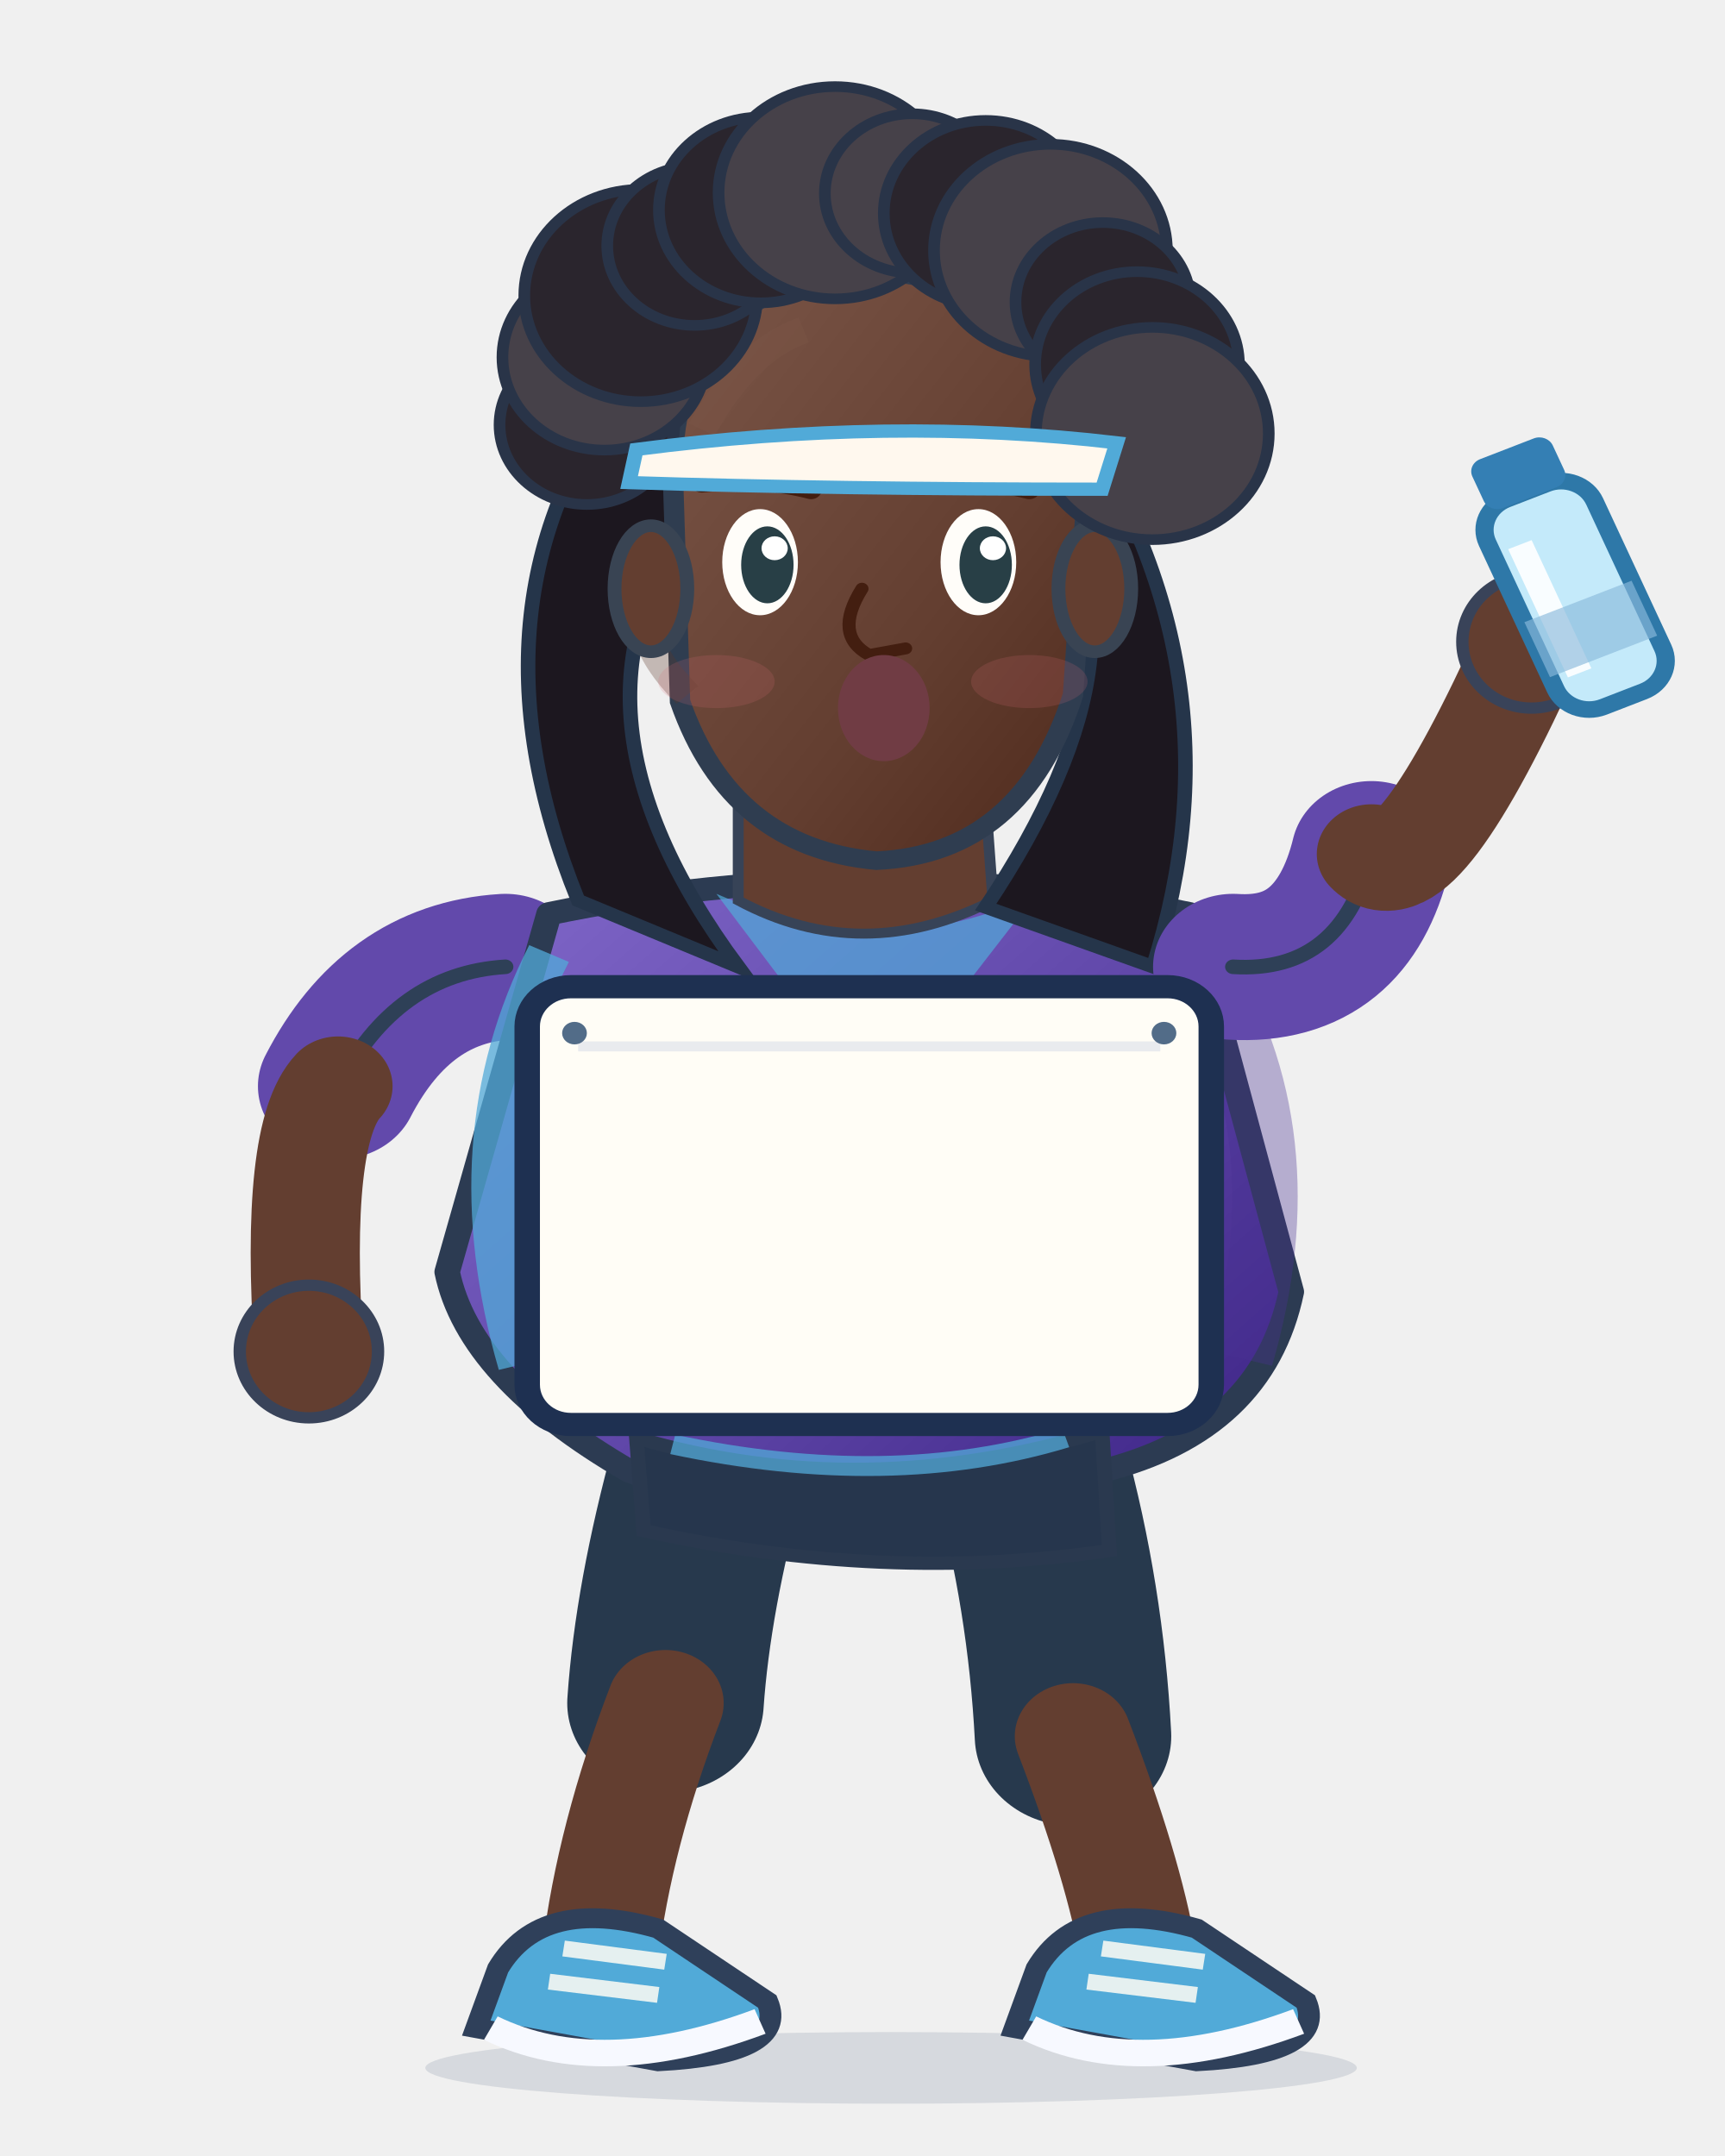
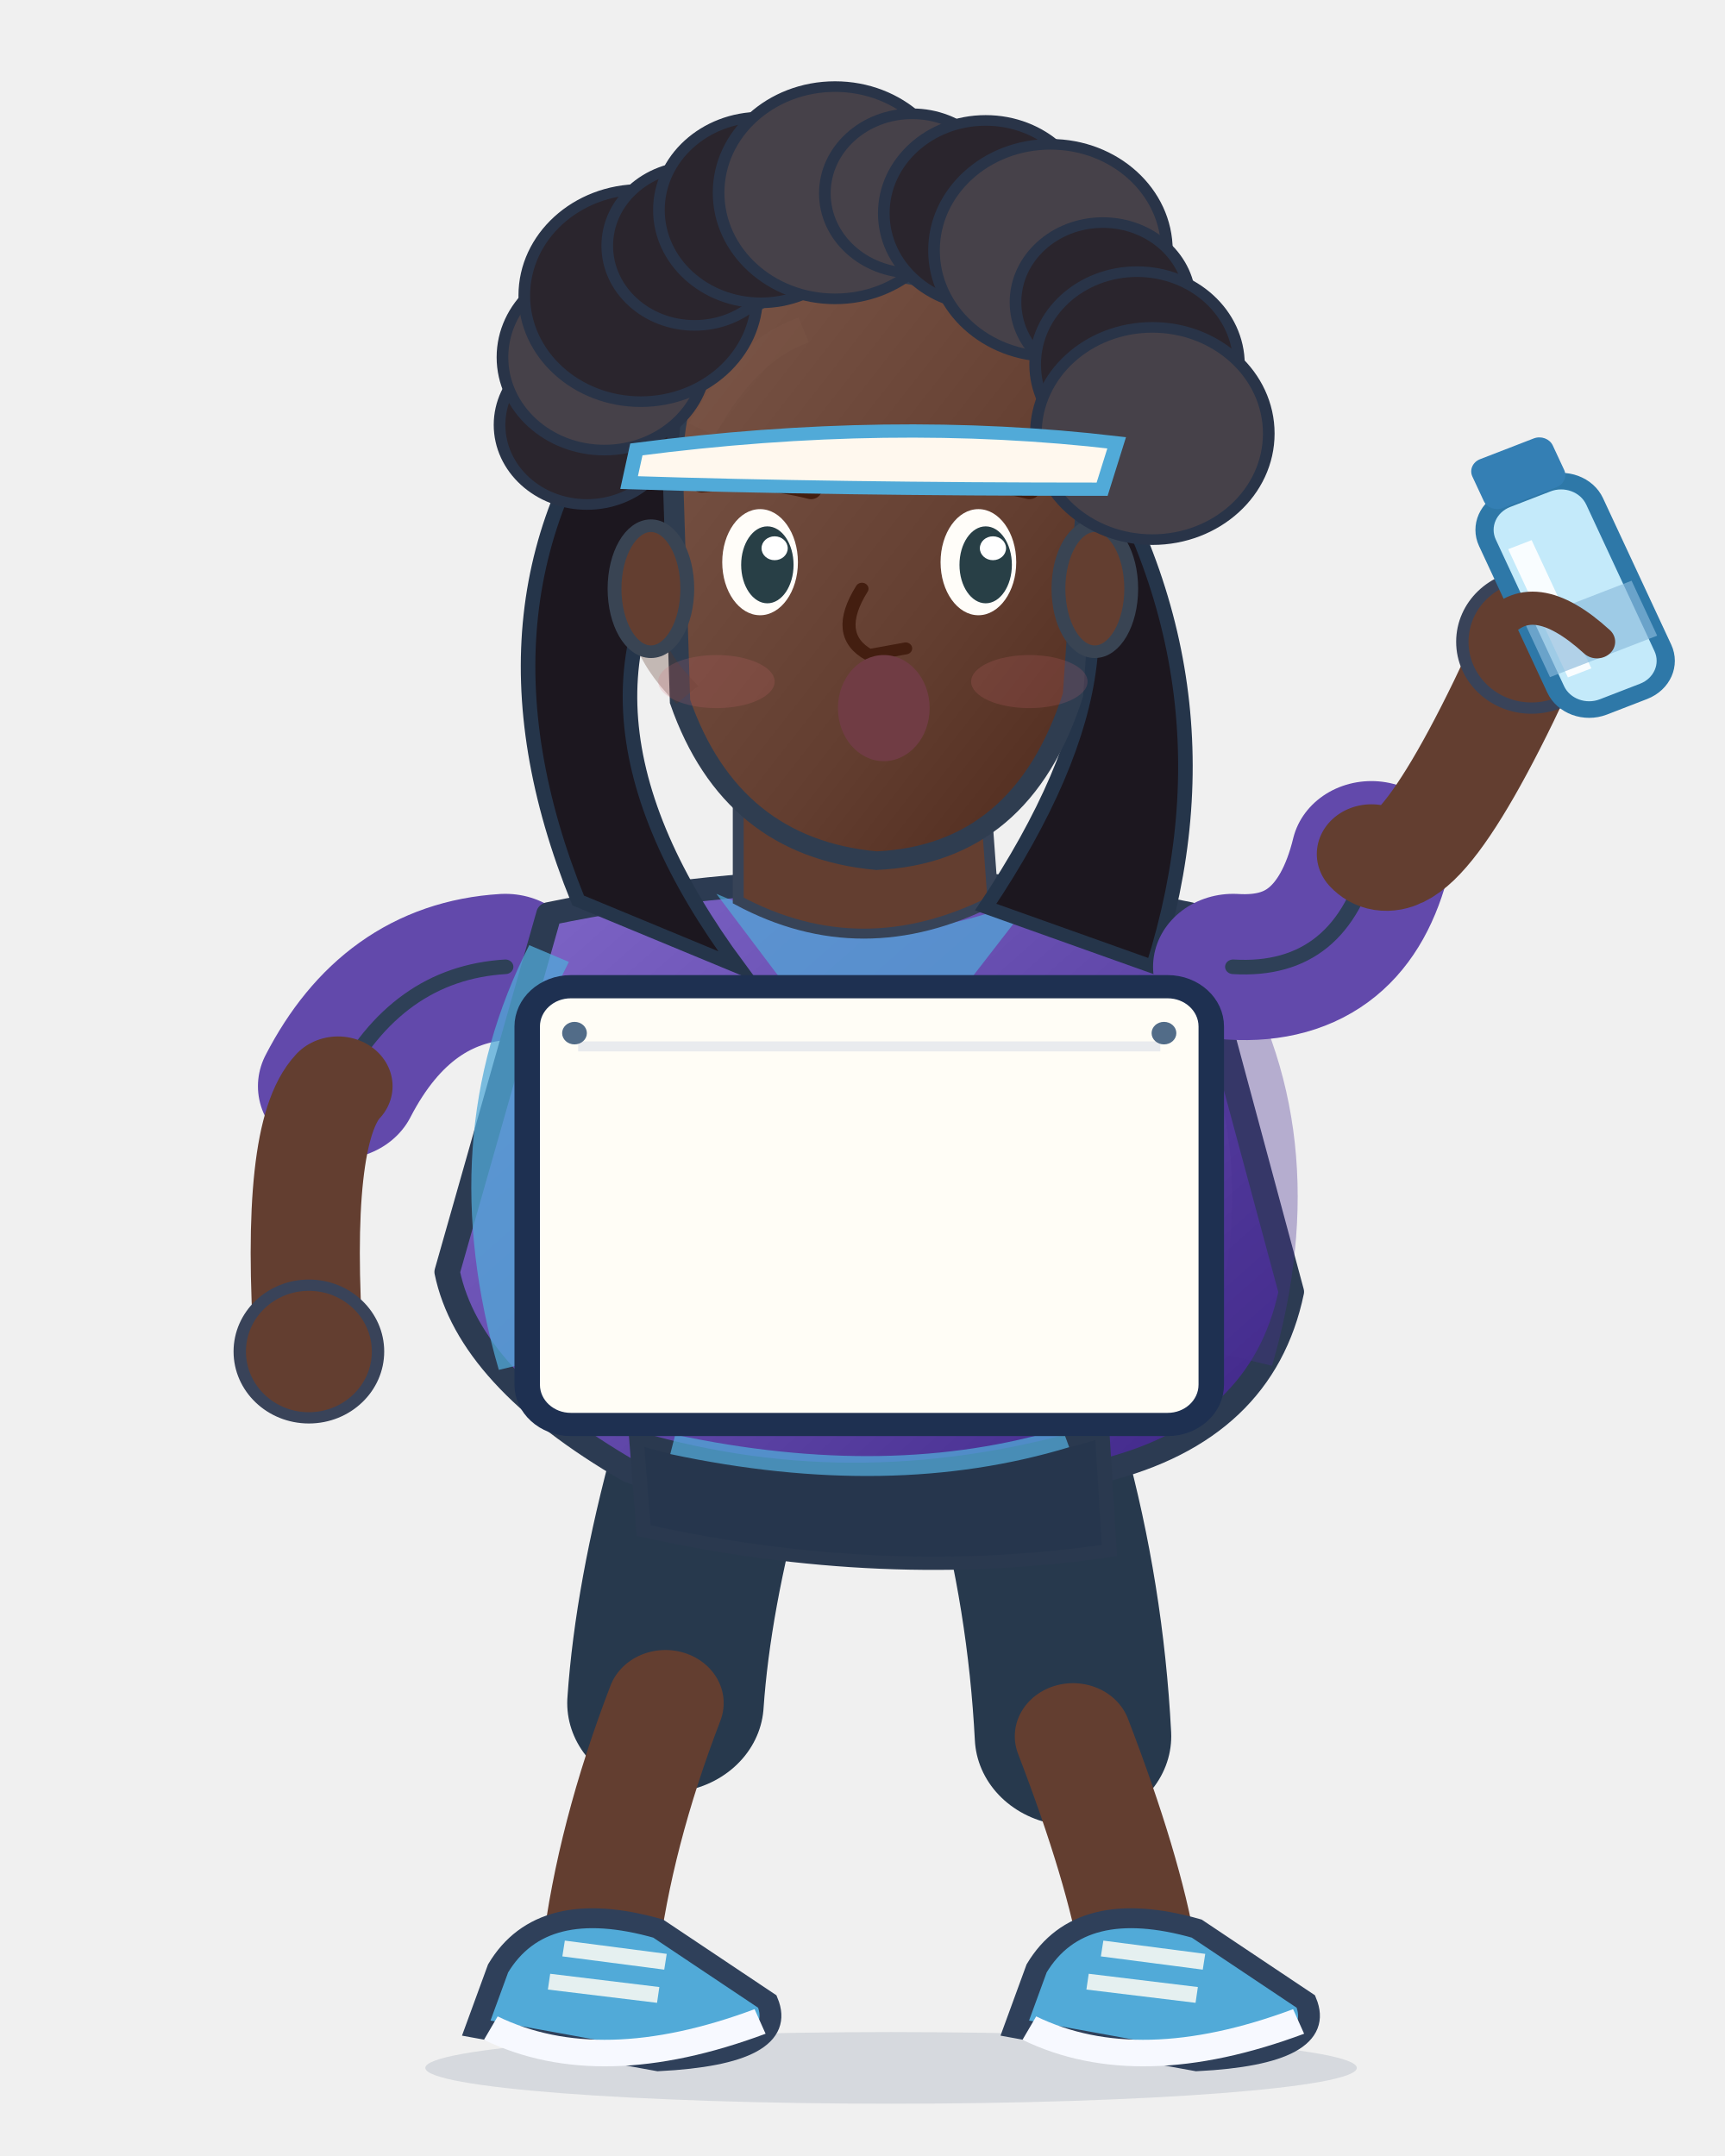
<svg xmlns="http://www.w3.org/2000/svg" width="256" height="320" viewBox="0 0 256 320" role="img" aria-label="SnackDash original adult runner body_12 receive">
  <defs>
    <linearGradient id="skin_11" x1="0" y1="0" x2=".9" y2="1">
      <stop offset="0" stop-color="#7b5648" />
      <stop offset=".65" stop-color="#633e30" />
      <stop offset="1" stop-color="#512c1e" />
    </linearGradient>
    <linearGradient id="shirt_11" x1="0" y1="0" x2=".94" y2=".8">
      <stop offset="0" stop-color="#8168ca" />
      <stop offset=".56" stop-color="#6249AB" />
      <stop offset="1" stop-color="#442b8d" />
    </linearGradient>
  </defs>
  <g id="character_anchor" transform="translate(129 302) scale(1.08 0.9845) translate(-129 -302)">
    <ellipse cx="132" cy="307" rx="64" ry="5.4" fill="#273F61" opacity=".13" />
    <g id="legs">
      <g id="leg_left">
        <path d="M107 216 Q102 236 101 252" stroke="#27394D" stroke-width="27" stroke-linecap="round" fill="none" />
        <path d="M101 252 Q94 272 92 290" stroke="#633e30" stroke-width="16" stroke-linecap="round" fill="none" />
        <g>
          <path d="M78 292 Q84 281 100 286 L115 297 Q118 305 100 306 L75 301Z" fill="#51AAD8" stroke="#2F405A" stroke-width="3" />
          <path d="M77 301 Q92 309 114 300" stroke="#F7F9FF" stroke-width="4" fill="none" />
          <path d="M85 294 L100 296 M87 289 L101 291" stroke="#FFFDF4" stroke-width="2.4" opacity=".85" />
        </g>
      </g>
      <g id="leg_right">
        <path d="M151 216 Q156 236 157 257" stroke="#27394D" stroke-width="27" stroke-linecap="round" fill="none" />
        <path d="M157 257 Q164 277 166 290" stroke="#633e30" stroke-width="16" stroke-linecap="round" fill="none" />
        <g>
          <path d="M152 292 Q158 281 174 286 L189 297 Q192 305 174 306 L149 301Z" fill="#51AAD8" stroke="#2F405A" stroke-width="3" />
          <path d="M151 301 Q166 309 188 300" stroke="#F7F9FF" stroke-width="4" fill="none" />
          <path d="M159 294 L174 296 M161 289 L175 291" stroke="#FFFDF4" stroke-width="2.4" opacity=".85" />
        </g>
      </g>
    </g>
    <g id="arm_left">
      <path d="M79 141 Q64 142 56 159" stroke="#6249AB" stroke-width="22" stroke-linecap="round" fill="none" />
      <path d="M79 141 Q64 142 56 159" stroke="#2E4057" stroke-width="2.2" stroke-linecap="round" fill="none" />
      <path d="M56 159 Q50 166 52 199" stroke="#633e30" stroke-width="15" stroke-linecap="round" fill="none" />
      <ellipse cx="52" cy="199" rx="9.5" ry="10" fill="#633e30" stroke="#394359" stroke-width="1.7" />
    </g>
    <g id="torso">
      <path d="M85 133 Q129 123 173 133 L187 190 Q183 211 161 217 Q129 231 96 217 Q74 203 71 187Z" fill="url(#shirt_11)" stroke="#2C3B52" stroke-width="3.5" stroke-linejoin="round" />
      <path d="M85 139 Q72 167 81 201" stroke="#51AAD8" stroke-width="6" opacity=".75" fill="none" />
      <path d="M174 140 Q189 166 180 200" stroke="#493092" stroke-width="9" opacity=".35" fill="none" />
      <path d="M108 130 L119 146 L140 147 L152 130 Q131 141 108 130Z" fill="#51AAD8" opacity=".7" />
      <path d="M114 129 Q128 139 144 129" stroke="#2B3D50" stroke-width="3" fill="none" />
      <path d="M97 212 Q128 222 161 211 L162 229 Q131 234 98 226Z" fill="#26364D" stroke="#2A394F" stroke-width="2" />
      <path d="M102 213 Q132 220 156 212" stroke="#51AAD8" stroke-width="3" fill="none" opacity=".75" />
      <path d="M111 116 L111 131 Q128 141 146 131 L145 116" fill="#633e30" stroke="#374357" stroke-width="1.5" />
    </g>
    <g id="hair_back">
      <path d="M97 51 Q72 85 89 131 L111 141 Q84 101 106 72 M156 56 Q181 96 168 141 L145 132 Q170 91 152 68Z" fill="#1c171f" stroke="#25354A" stroke-width="2" />
    </g>
    <g id="face">
      <path d="M102 66 Q102 39 128 36 Q156 37 159 68 L157 100 Q150 124 130 125 Q110 123 103 101Z" fill="url(#skin_11)" stroke="#2F3D50" stroke-width="2.8" />
      <path d="M106 60 Q112 48 120 45" stroke="#7a5547" stroke-width="4" opacity=".4" fill="none" />
      <path d="M100 83 Q95 90 104 100" stroke="#5a3527" stroke-width="4" opacity=".3" fill="none" />
      <ellipse cx="99" cy="84" rx="5" ry="9.5" fill="#633e30" stroke="#394453" stroke-width="1.9" />
      <ellipse cx="160" cy="84" rx="5" ry="9.5" fill="#633e30" stroke="#394453" stroke-width="1.9" />
      <path d="M106 68 Q114 67 121 69" fill="none" stroke="#431e10" stroke-width="3" stroke-linecap="round" />
      <ellipse cx="114" cy="80" rx="5.2" ry="8" fill="#FFFDF9" />
      <ellipse cx="115" cy="80.4" rx="3.6" ry="5.8" fill="#283F46" />
      <circle cx="116" cy="77.9" r="1.8" fill="white" />
      <path d="M136 68 Q144 67 151 69" fill="none" stroke="#431e10" stroke-width="3" stroke-linecap="round" />
      <ellipse cx="144" cy="80" rx="5.2" ry="8" fill="#FFFDF9" />
      <ellipse cx="145" cy="80.4" rx="3.6" ry="5.8" fill="#283F46" />
      <circle cx="146" cy="77.9" r="1.8" fill="white" />
      <path d="M128 84 Q124 91 129 94 L134 93" stroke="#431e10" stroke-width="1.8" fill="none" stroke-linecap="round" />
      <ellipse cx="108" cy="98" rx="8" ry="4" fill="#D56876" opacity=".18" />
      <ellipse cx="151" cy="98" rx="8" ry="4" fill="#D56876" opacity=".18" />30s<ellipse cx="131" cy="102" rx="6.3" ry="8" fill="#703C44" />
    </g>
    <g id="hair" stroke-linecap="round">
      <circle cx="90.2" cy="59.3" r="12" fill="#2A252D" stroke="#293448" stroke-width="1.6" />
      <circle cx="92.6" cy="49.1" r="14" fill="#464149" stroke="#293448" stroke-width="1.6" />
      <circle cx="97.6" cy="39.8" r="16" fill="#2A252D" stroke="#293448" stroke-width="1.6" />
      <circle cx="105.0" cy="32.3" r="12" fill="#2A252D" stroke="#293448" stroke-width="1.6" />
      <circle cx="114.1" cy="26.9" r="14" fill="#2A252D" stroke="#293448" stroke-width="1.6" />
      <circle cx="124.3" cy="24.3" r="16" fill="#464149" stroke="#293448" stroke-width="1.6" />
      <circle cx="134.9" cy="24.4" r="12" fill="#464149" stroke="#293448" stroke-width="1.6" />
      <circle cx="145.0" cy="27.4" r="14" fill="#2A252D" stroke="#293448" stroke-width="1.6" />
      <circle cx="153.9" cy="33.0" r="16" fill="#464149" stroke="#293448" stroke-width="1.6" />
      <circle cx="161.1" cy="40.8" r="12" fill="#2A252D" stroke="#293448" stroke-width="1.6" />
      <circle cx="165.8" cy="50.2" r="14" fill="#2A252D" stroke="#293448" stroke-width="1.6" />
      <circle cx="167.9" cy="60.6" r="16" fill="#464149" stroke="#293448" stroke-width="1.6" />
      <path d="M97 63 Q132 58 163 62 L161 69 Q124 69 96 68Z" fill="#FFF8EE" stroke="#51AAD8" stroke-width="2" />
    </g>
    <g id="arm_right">
      <path d="M179 141 Q194 142 198 124" stroke="#6249AB" stroke-width="22" stroke-linecap="round" fill="none" />
      <path d="M179 141 Q194 142 198 124" stroke="#2E4057" stroke-width="2.2" stroke-linecap="round" fill="none" />
      <path d="M198 124 Q204 131 220 92" stroke="#633e30" stroke-width="15" stroke-linecap="round" fill="none" />
      <ellipse cx="220" cy="92" rx="9.5" ry="10" fill="#633e30" stroke="#394359" stroke-width="1.7" />
    </g>
    <g id="bib_blank" data-bib-rect="82,144,94,66">
      <rect id="bib_mask" x="82" y="144" width="94" height="66" rx="6" fill="#FFFDF6" stroke="#1E3051" stroke-width="3.5" />
      <path d="M89 153 H169" stroke="#D9DFE9" stroke-width="1.5" opacity=".58" />
      <circle cx="88.5" cy="151" r="1.7" fill="#526C88" />
      <circle cx="169.5" cy="151" r="1.7" fill="#526C88" />
    </g>
    <g id="accessories">
      <g id="received_supply" transform="translate(226 85) rotate(-23)">
        <rect x="-8" y="-17" width="16" height="34" rx="5" fill="#C4EAFA" stroke="#2E78A8" stroke-width="2.5" />
        <rect x="-6" y="-24" width="12" height="8" rx="2" fill="#347FB4" />
        <path d="M-4 -10 V11" stroke="#FFFFFF" stroke-width="3.5" opacity=".9" />
        <rect x="-8" y="1" width="16" height="9" fill="#8ABADB" opacity=".65" />
      </g>
-       <path id="grip_foreground" d="M215 88 Q221 79 230 91" fill="none" stroke="#000000" stroke-width="0" opacity="0" />
+       <path id="grip_foreground" d="M215 90 Q220 83 229 92" fill="none" stroke="#633e30" stroke-width="5" stroke-linecap="round" />
    </g>
  </g>
</svg>
